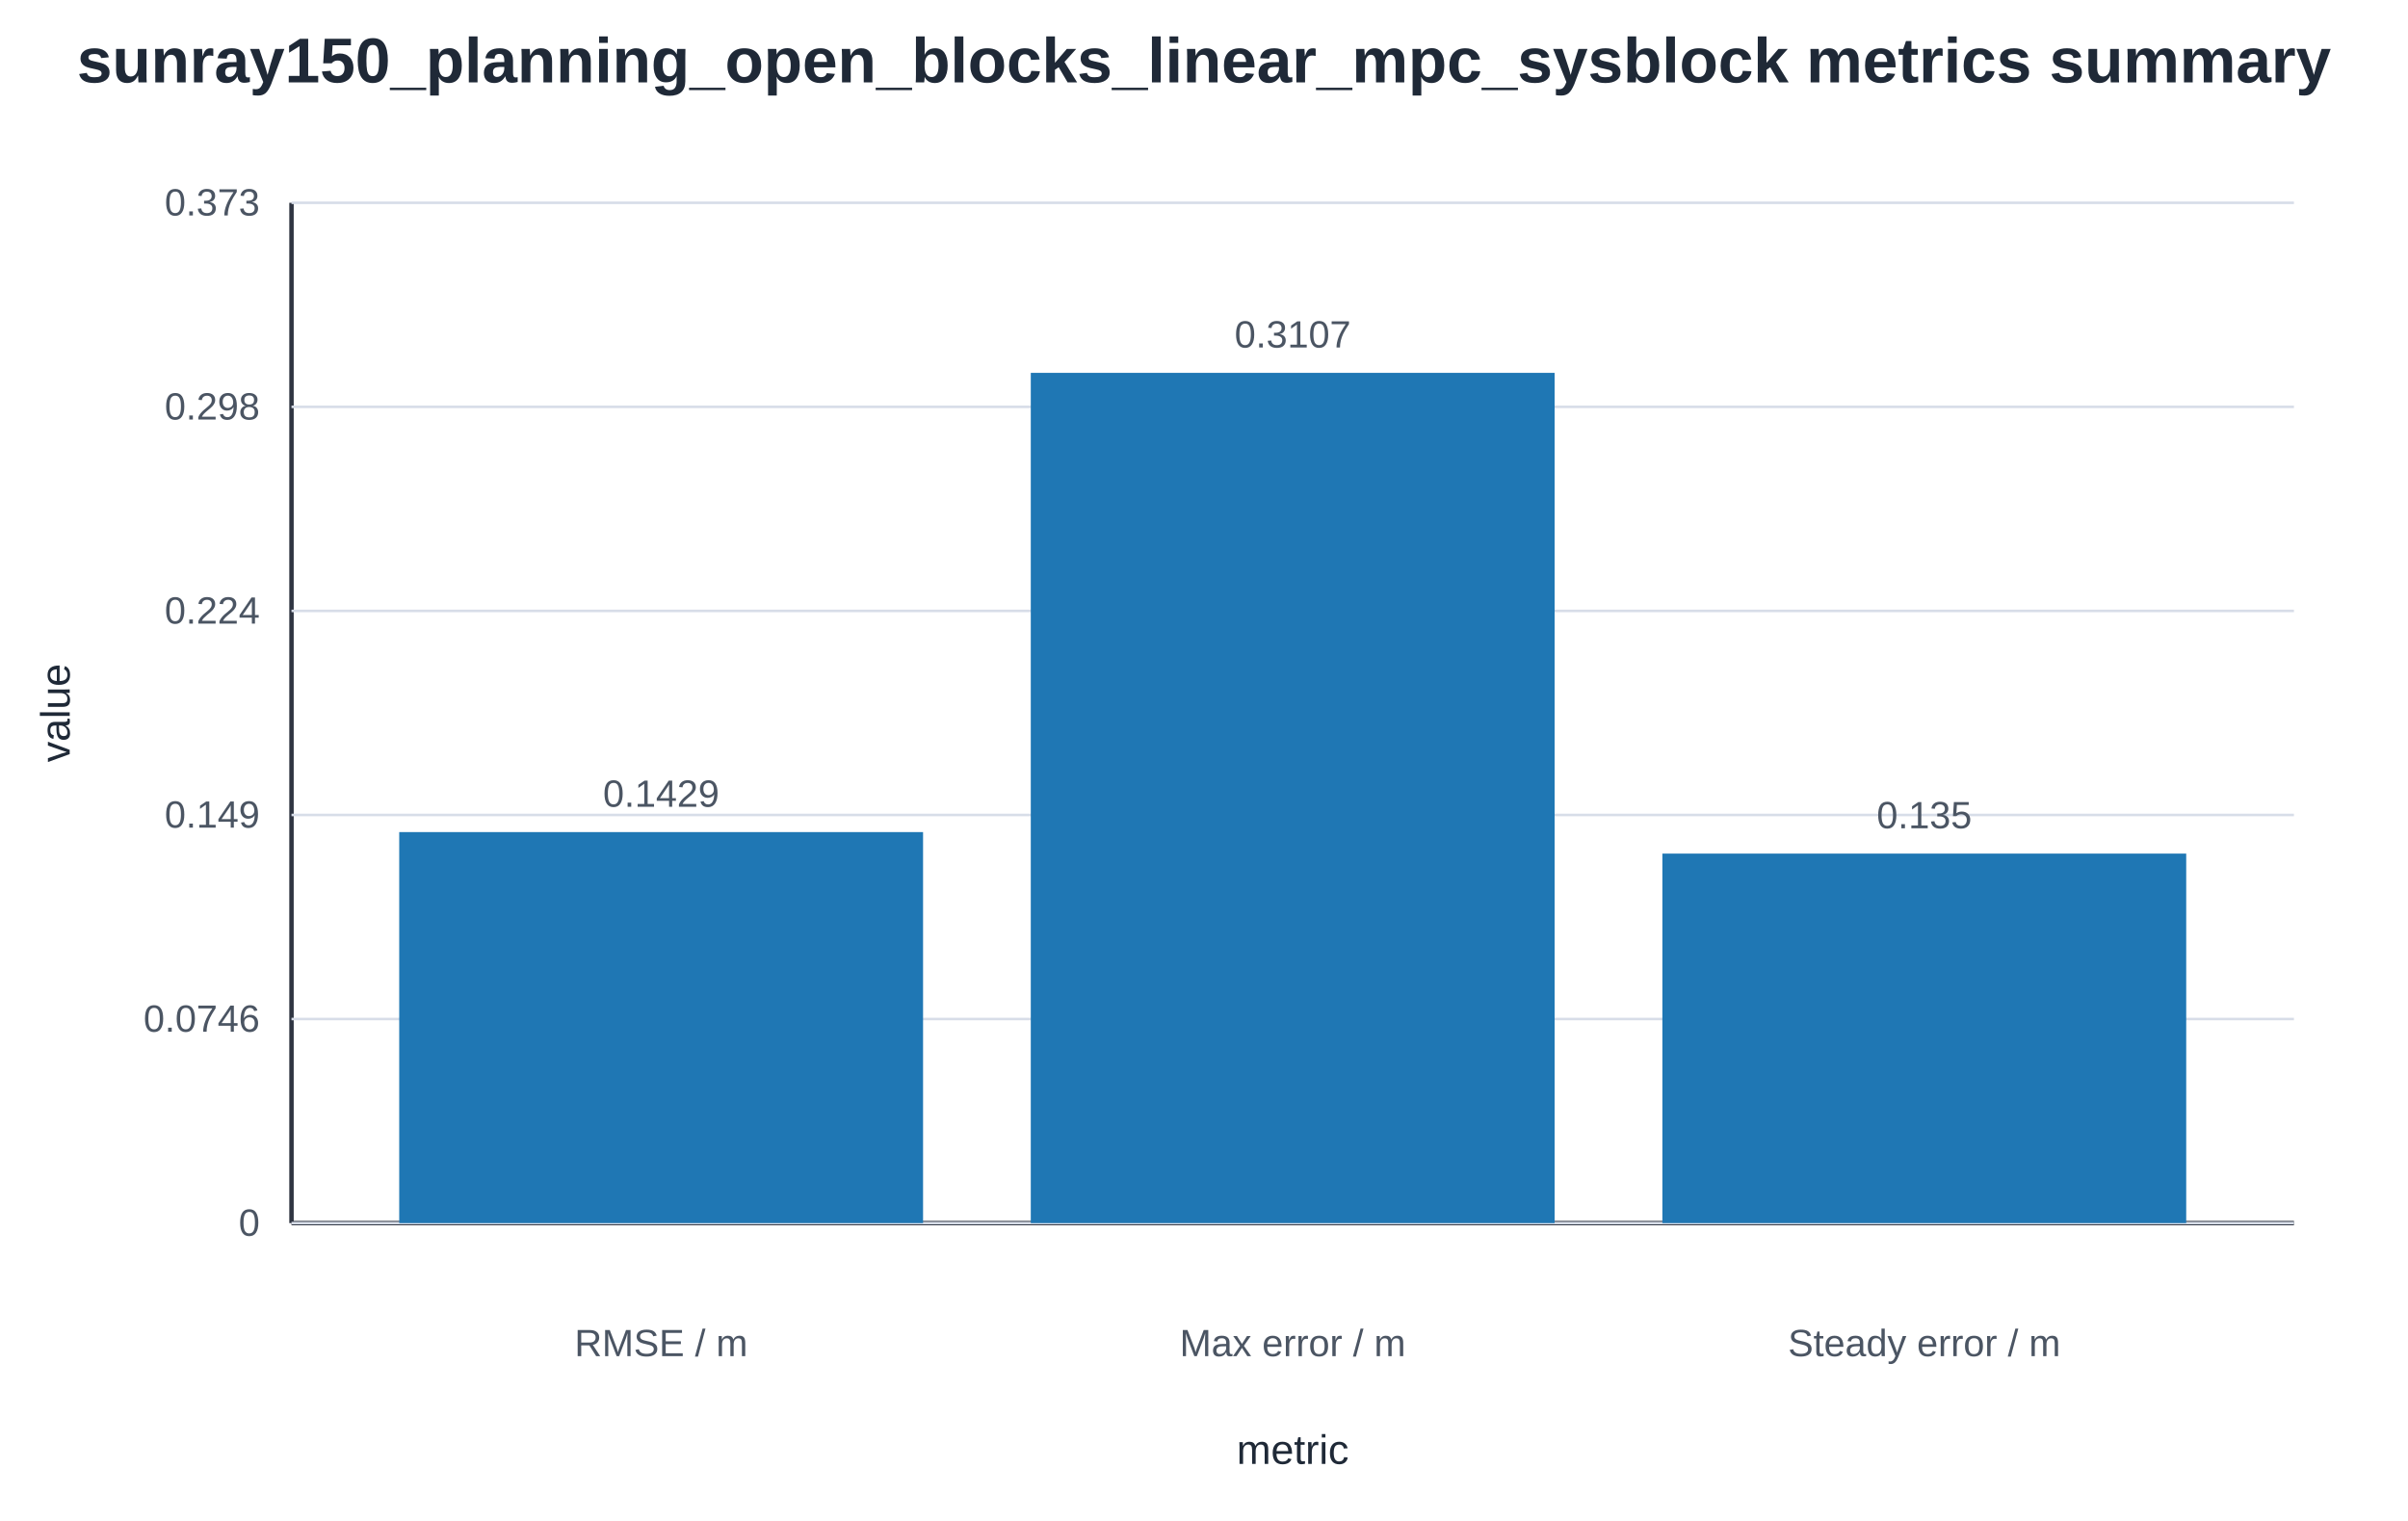
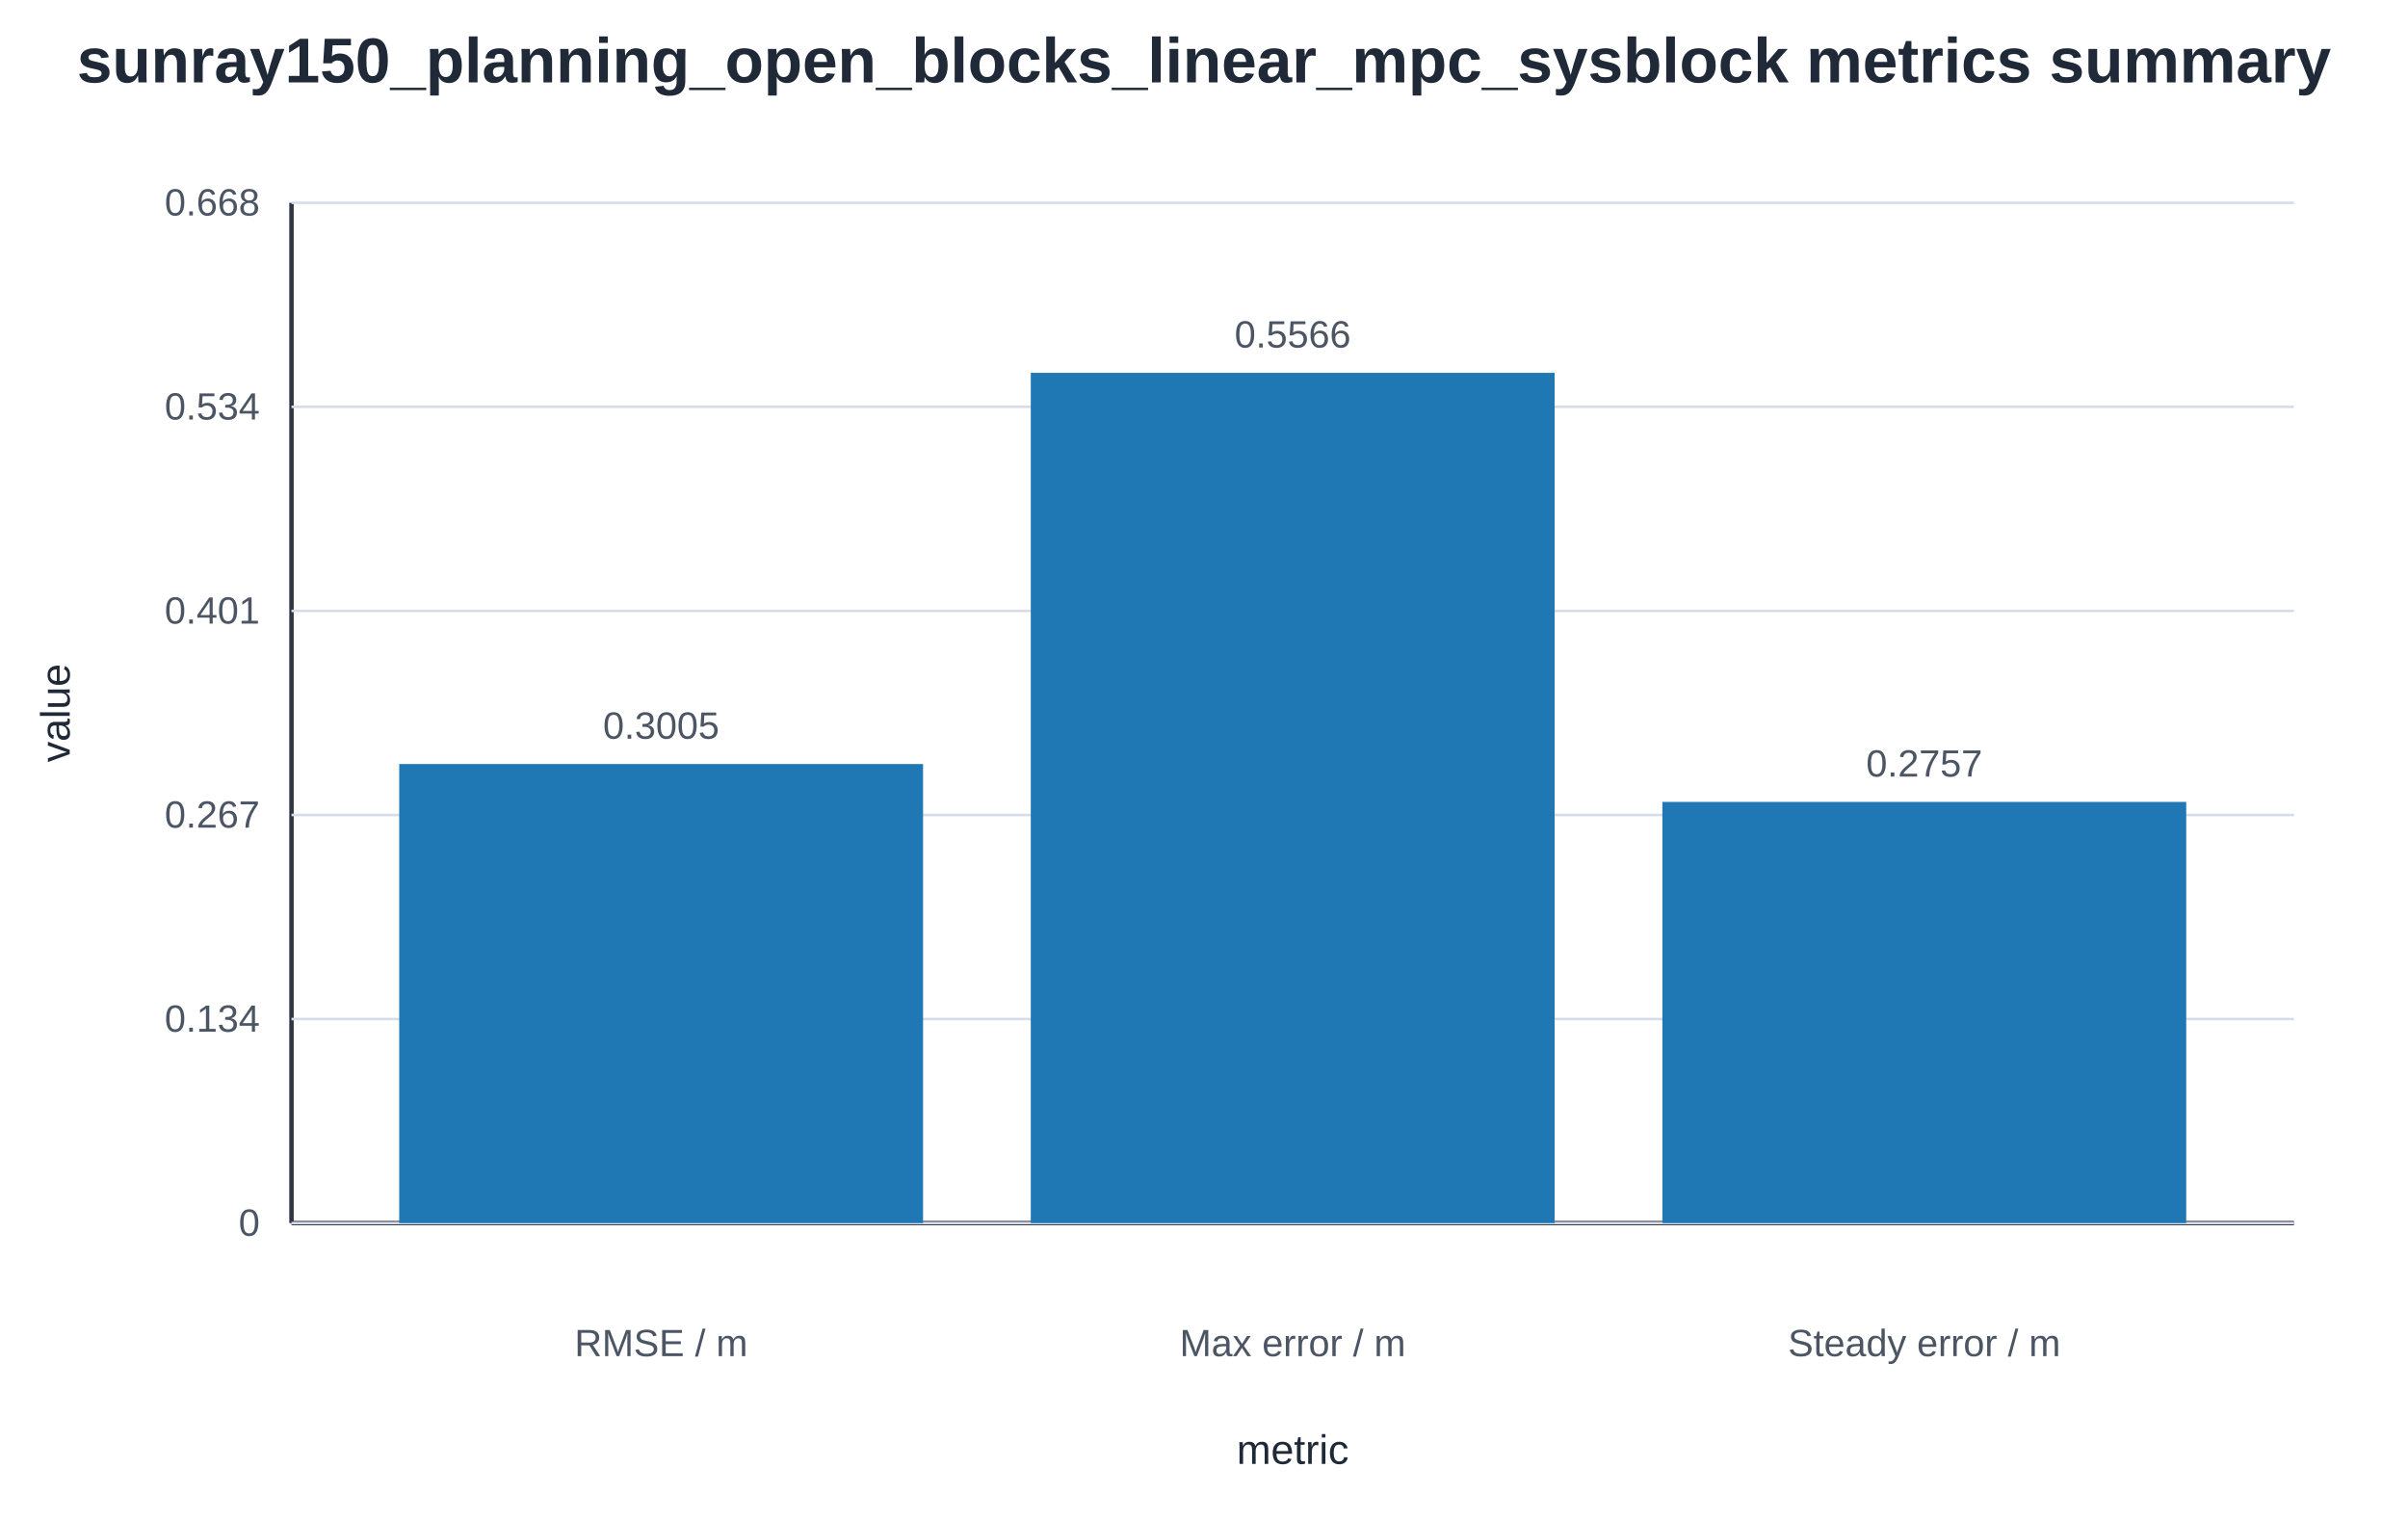
<svg xmlns="http://www.w3.org/2000/svg" width="760" height="480" viewBox="0 0 760 480">
  <style>
text { font-family: Arial, 'Microsoft YaHei', sans-serif; fill: #1f2937; }
.title { font-size: 20px; font-weight: 700; }
.label { font-size: 13px; }
.tick { font-size: 12px; fill: #4b5563; }
.legend { font-size: 13px; fill: #374151; }
</style>
  <rect x="0" y="0" width="100%" height="100%" fill="#ffffff" />
  <text x="380.00" y="26" text-anchor="middle" class="title">sunray150_planning_open_blocks_linear_mpc_sysblock metrics summary</text>
  <line x1="92" y1="386" x2="724" y2="386" stroke="#2f3542" stroke-width="1.4" />
  <line x1="92" y1="64" x2="92" y2="386" stroke="#2f3542" stroke-width="1.4" />
  <line x1="92" y1="64.00" x2="724" y2="64.00" stroke="#d7dde8" stroke-width="0.8" />
-   <text x="82" y="68.00" text-anchor="end" class="tick">0.373</text>
+   <text x="82" y="68.00" text-anchor="end" class="tick">0.668</text>
  <line x1="92" y1="128.40" x2="724" y2="128.40" stroke="#d7dde8" stroke-width="0.8" />
-   <text x="82" y="132.40" text-anchor="end" class="tick">0.298</text>
+   <text x="82" y="132.40" text-anchor="end" class="tick">0.534</text>
  <line x1="92" y1="192.80" x2="724" y2="192.80" stroke="#d7dde8" stroke-width="0.8" />
-   <text x="82" y="196.80" text-anchor="end" class="tick">0.224</text>
+   <text x="82" y="196.80" text-anchor="end" class="tick">0.401</text>
  <line x1="92" y1="257.20" x2="724" y2="257.20" stroke="#d7dde8" stroke-width="0.8" />
-   <text x="82" y="261.20" text-anchor="end" class="tick">0.149</text>
+   <text x="82" y="261.20" text-anchor="end" class="tick">0.267</text>
  <line x1="92" y1="321.60" x2="724" y2="321.60" stroke="#d7dde8" stroke-width="0.8" />
-   <text x="82" y="325.60" text-anchor="end" class="tick">0.0746</text>
+   <text x="82" y="325.60" text-anchor="end" class="tick">0.134</text>
  <line x1="92" y1="386.00" x2="724" y2="386.00" stroke="#d7dde8" stroke-width="0.8" />
  <text x="82" y="390.00" text-anchor="end" class="tick">0</text>
  <text x="408.00" y="462" text-anchor="middle" class="label">metric</text>
  <text x="22" y="225.00" text-anchor="middle" class="label" transform="rotate(-90 22 225.00)">value</text>
-   <rect x="126.00" y="262.60" width="165.33" height="123.40" fill="#1f77b4" />
+   <rect x="126.00" y="241.13" width="165.33" height="144.87" fill="#1f77b4" />
  <text x="208.67" y="428" text-anchor="middle" class="tick">RMSE / m</text>
-   <text x="208.67" y="254.60" text-anchor="middle" class="tick">0.1429</text>
+   <text x="208.67" y="233.13" text-anchor="middle" class="tick">0.3005</text>
  <rect x="325.33" y="117.67" width="165.33" height="268.33" fill="#1f77b4" />
  <text x="408.00" y="428" text-anchor="middle" class="tick">Max error / m</text>
-   <text x="408.00" y="109.67" text-anchor="middle" class="tick">0.3107</text>
-   <rect x="524.67" y="269.39" width="165.33" height="116.61" fill="#1f77b4" />
+   <text x="408.00" y="109.67" text-anchor="middle" class="tick">0.5566</text>
+   <rect x="524.67" y="253.08" width="165.33" height="132.92" fill="#1f77b4" />
  <text x="607.33" y="428" text-anchor="middle" class="tick">Steady error / m</text>
-   <text x="607.33" y="261.39" text-anchor="middle" class="tick">0.135</text>
+   <text x="607.33" y="245.08" text-anchor="middle" class="tick">0.2757</text>
</svg>
